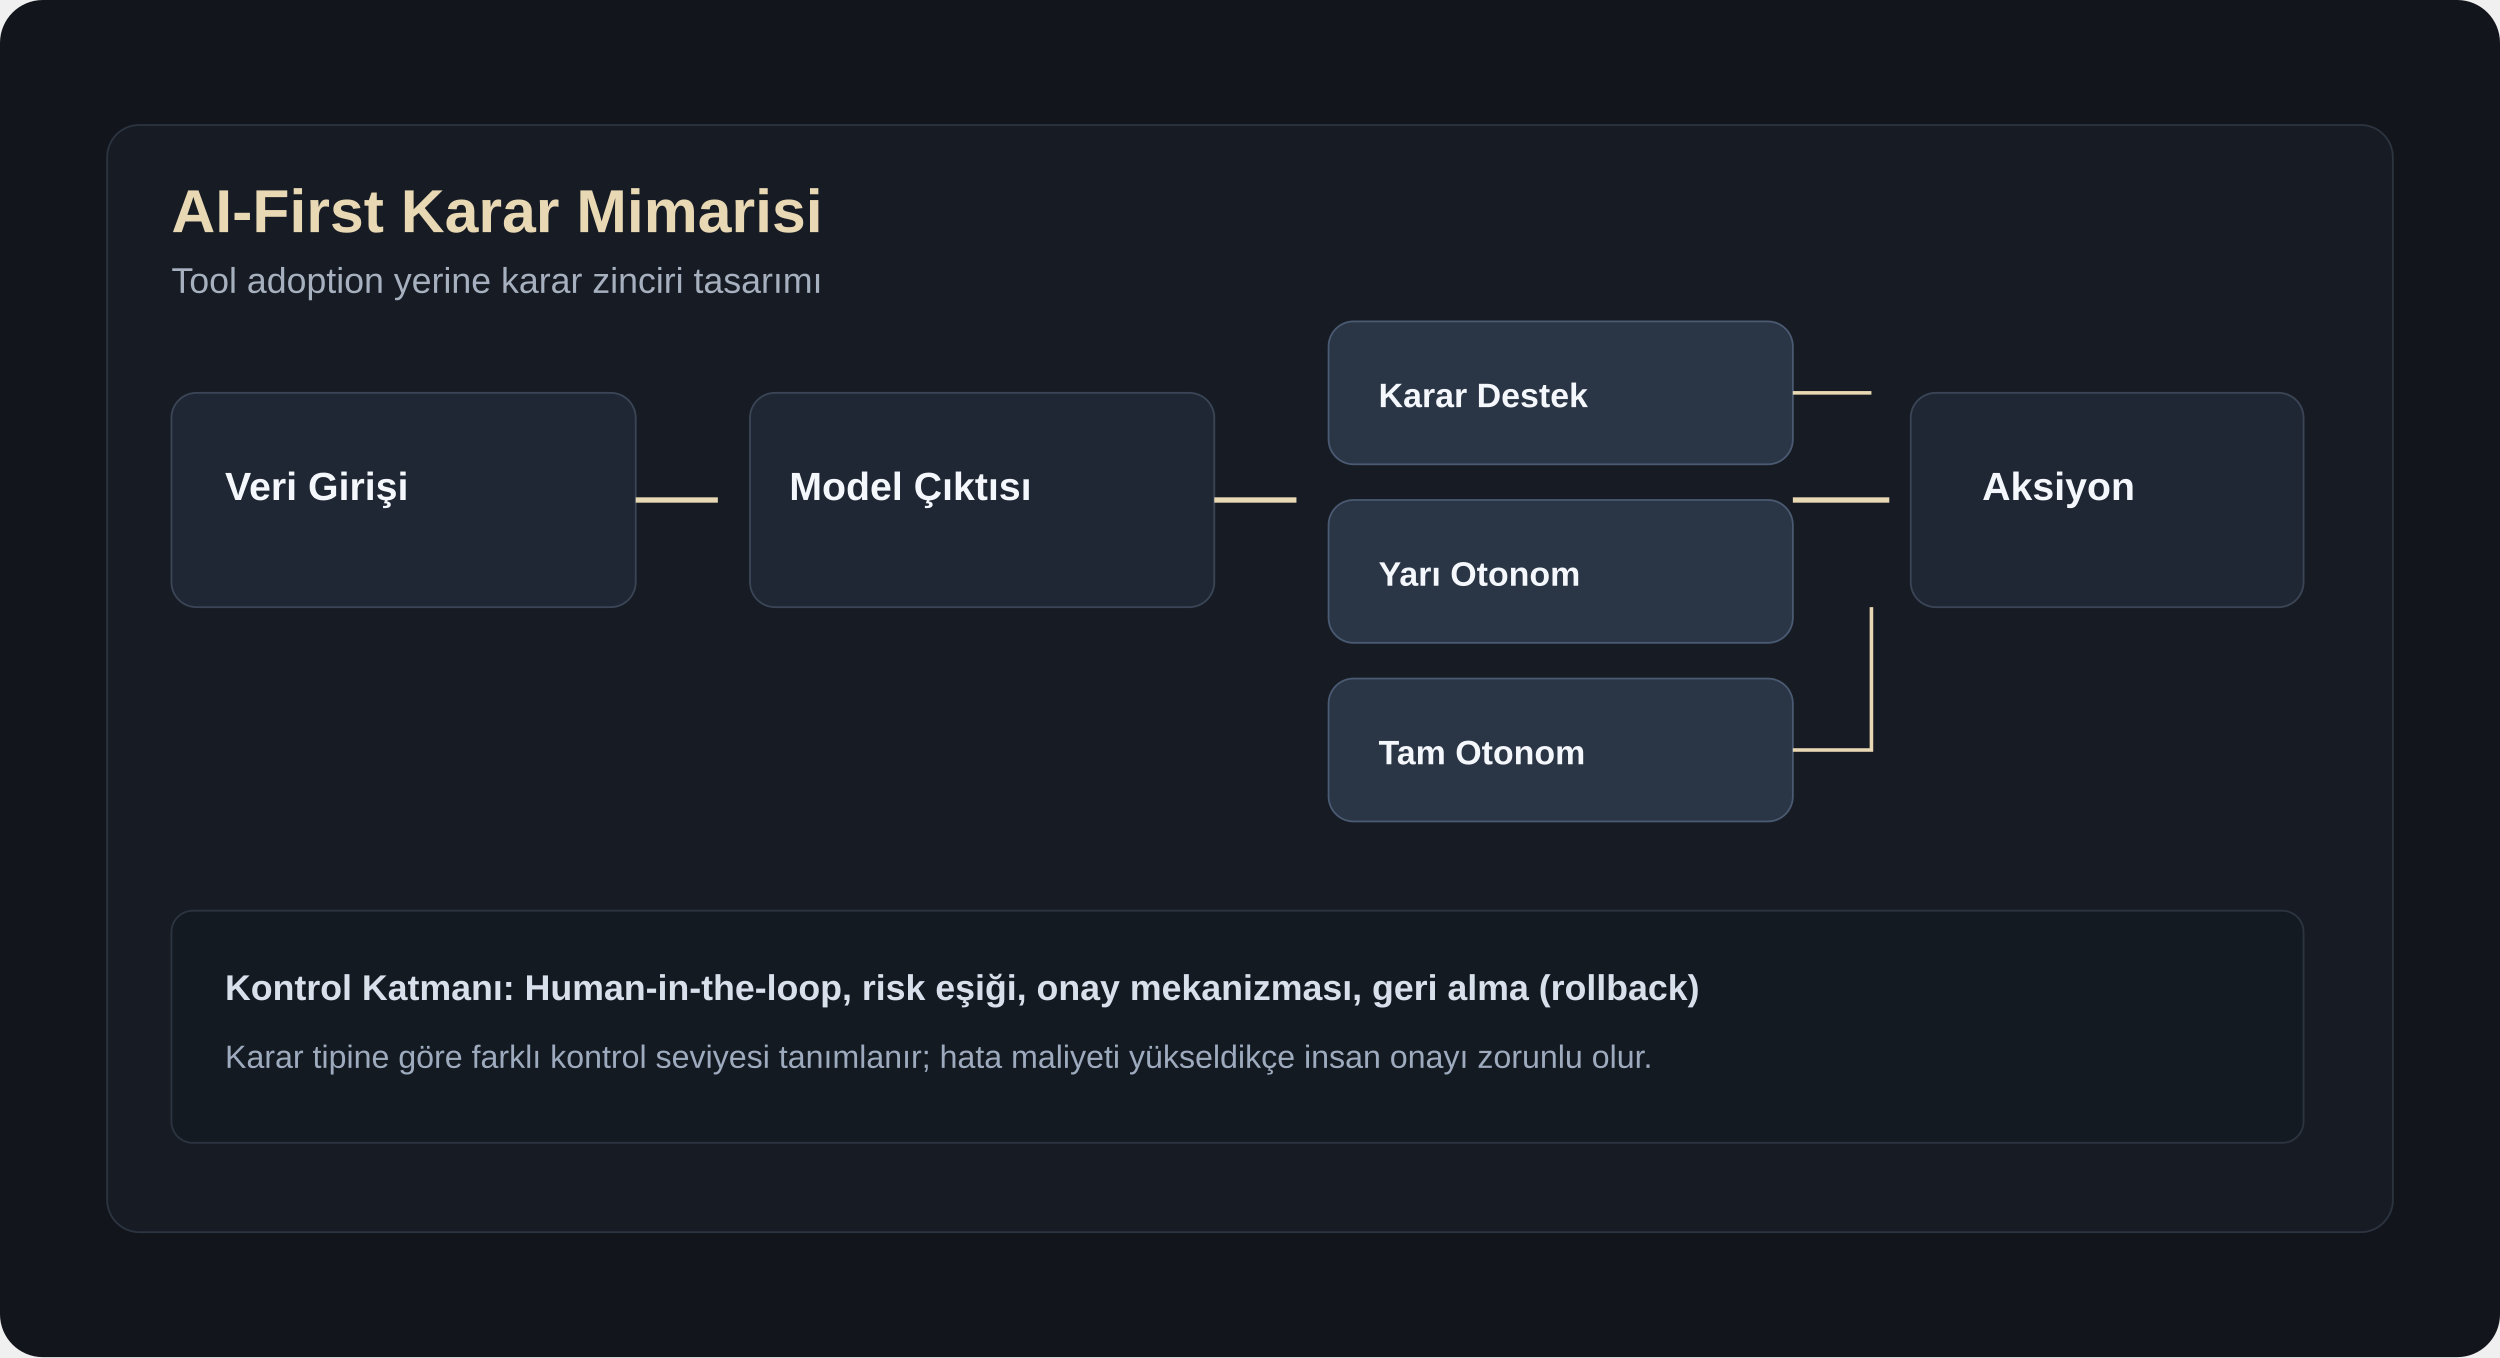
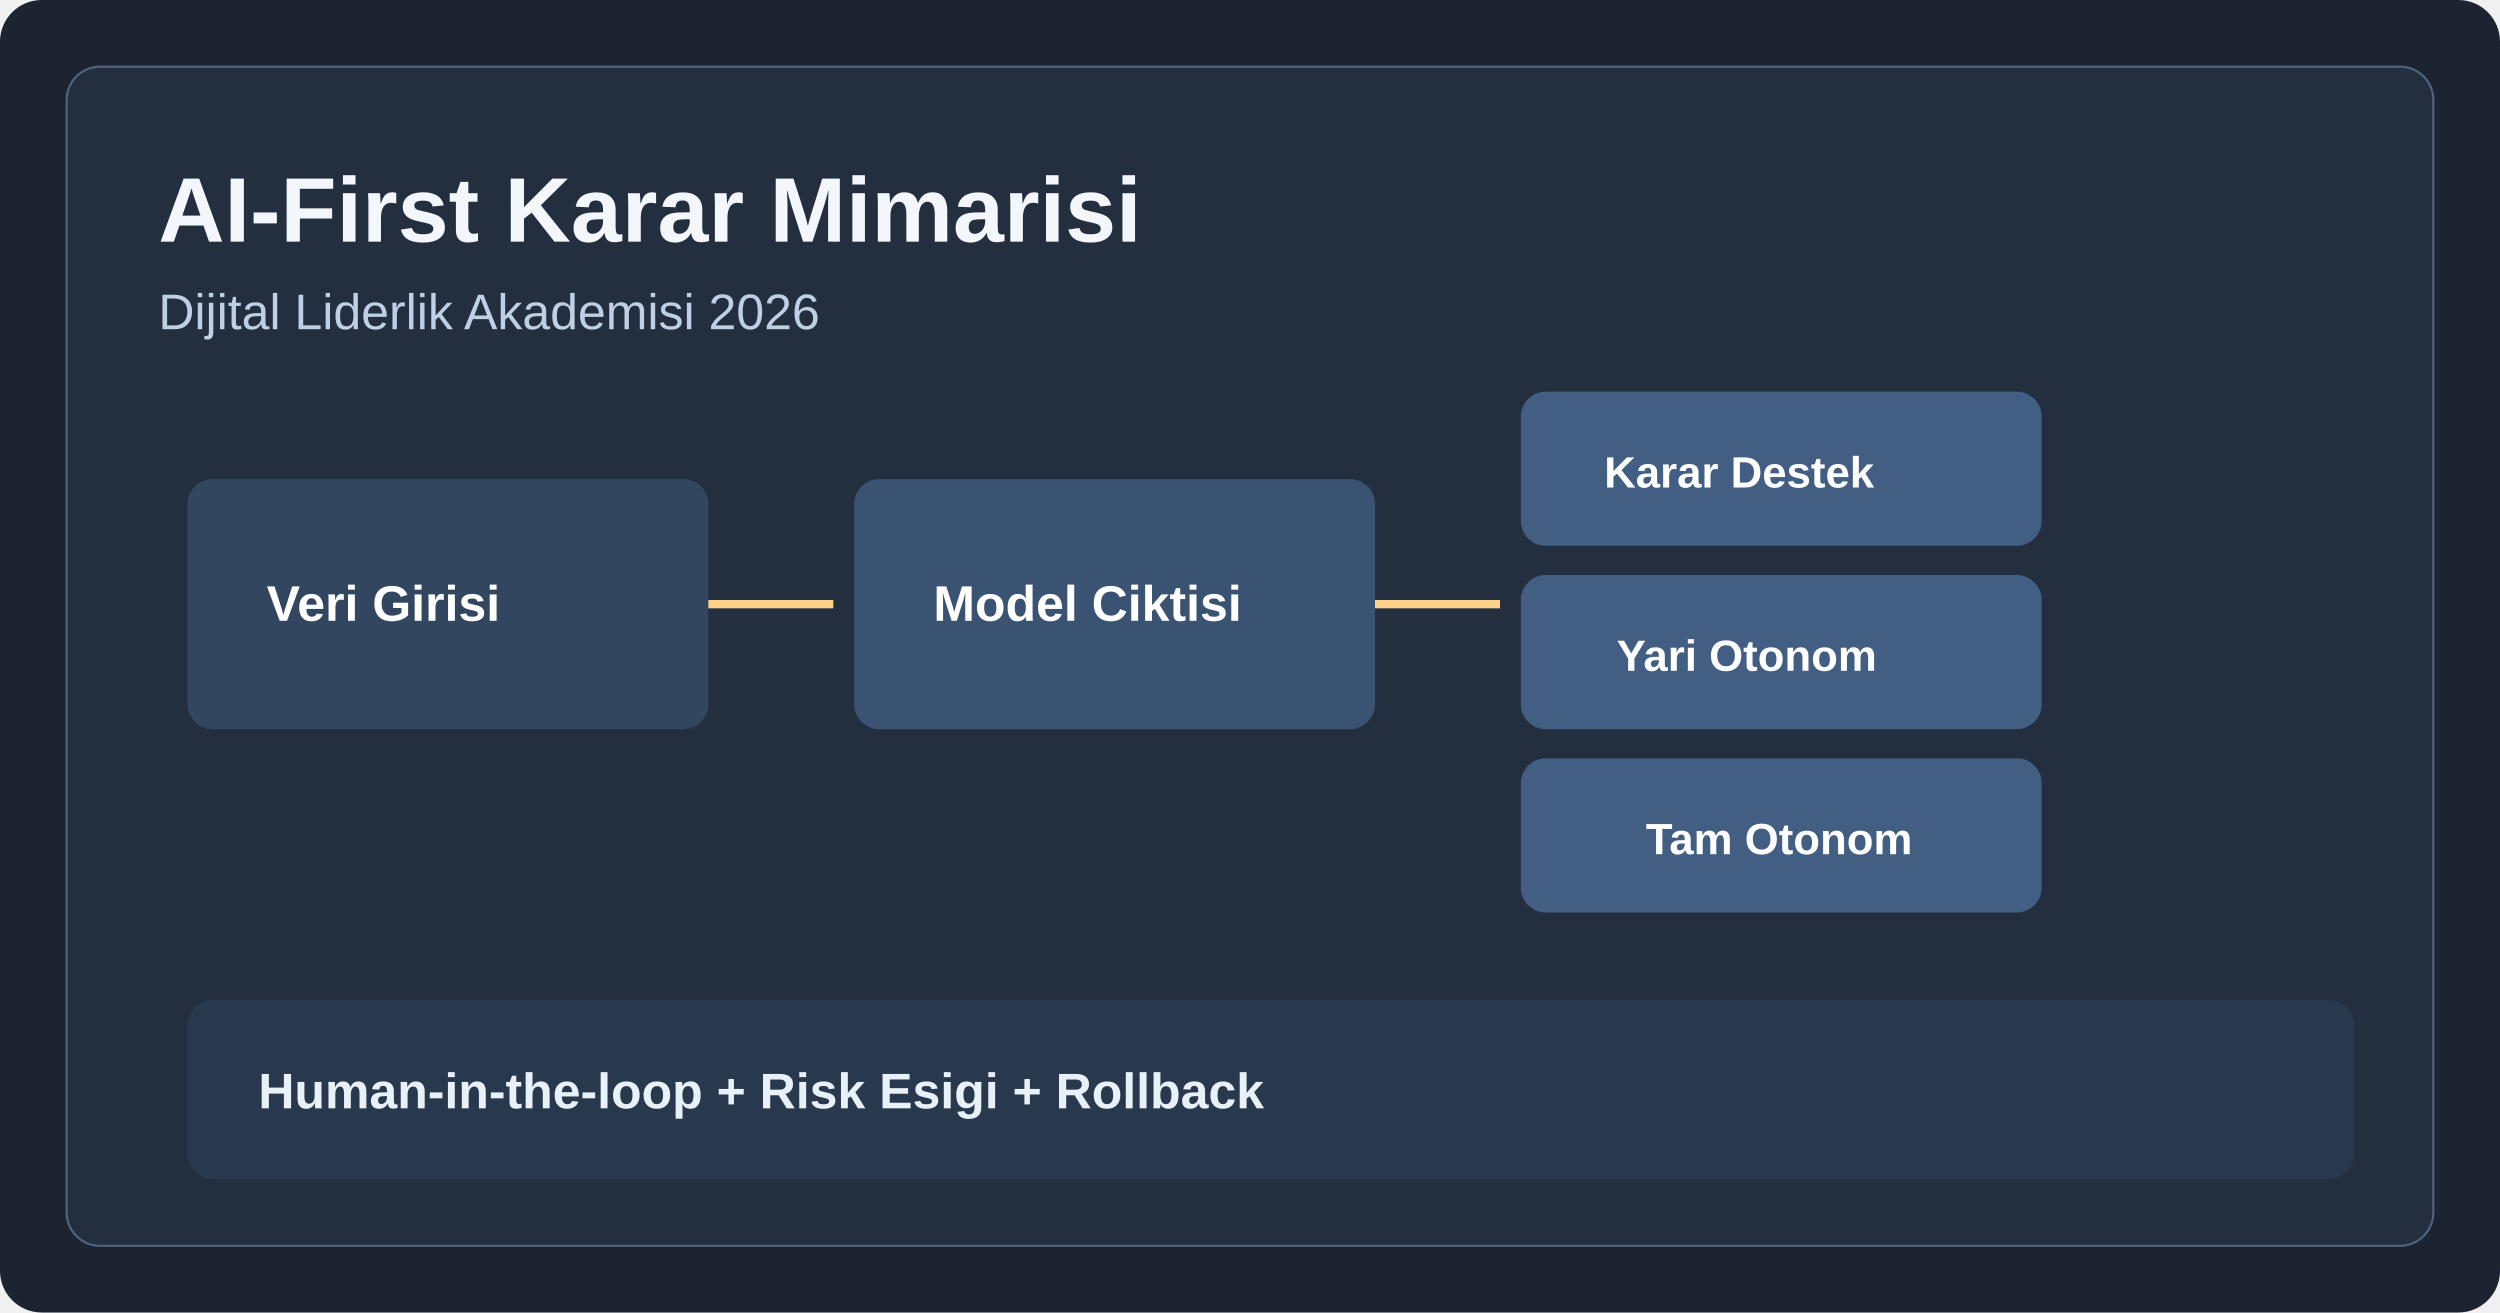
- <svg xmlns="http://www.w3.org/2000/svg" width="1400" height="760" viewBox="0 0 1400 760" fill="none">
-   <rect width="1400" height="760" rx="24" fill="#12161C" />
-   <rect x="60" y="70" width="1280" height="620" rx="18" fill="#171C24" stroke="#2C3440" />
-   <text x="96" y="130" fill="#E9D8B4" font-family="Manrope, Arial, sans-serif" font-size="34" font-weight="700">AI-First Karar Mimarisi</text>
-   <text x="96" y="164" fill="#A7B0BF" font-family="Manrope, Arial, sans-serif" font-size="20">Tool adoption yerine karar zinciri tasarımı</text>
-   <rect x="96" y="220" width="260" height="120" rx="14" fill="#202734" stroke="#3A4556" />
-   <text x="126" y="280" fill="#F4F7FB" font-family="Manrope, Arial, sans-serif" font-size="22" font-weight="600">Veri Girişi</text>
-   <rect x="420" y="220" width="260" height="120" rx="14" fill="#202734" stroke="#3A4556" />
-   <text x="442" y="280" fill="#F4F7FB" font-family="Manrope, Arial, sans-serif" font-size="22" font-weight="600">Model Çıktısı</text>
-   <rect x="744" y="180" width="260" height="80" rx="14" fill="#2A3545" stroke="#4A5A72" />
-   <text x="772" y="228" fill="#F4F7FB" font-family="Manrope, Arial, sans-serif" font-size="19" font-weight="600">Karar Destek</text>
-   <rect x="744" y="280" width="260" height="80" rx="14" fill="#2A3545" stroke="#4A5A72" />
-   <text x="772" y="328" fill="#F4F7FB" font-family="Manrope, Arial, sans-serif" font-size="19" font-weight="600">Yarı Otonom</text>
-   <rect x="744" y="380" width="260" height="80" rx="14" fill="#2A3545" stroke="#4A5A72" />
-   <text x="772" y="428" fill="#F4F7FB" font-family="Manrope, Arial, sans-serif" font-size="19" font-weight="600">Tam Otonom</text>
-   <rect x="1070" y="220" width="220" height="120" rx="14" fill="#202734" stroke="#3A4556" />
-   <text x="1110" y="280" fill="#F4F7FB" font-family="Manrope, Arial, sans-serif" font-size="22" font-weight="600">Aksiyon</text>
-   <path d="M356 280H402" stroke="#E9D8B4" stroke-width="3" />
-   <path d="M680 280H726" stroke="#E9D8B4" stroke-width="3" />
-   <path d="M1004 280H1058" stroke="#E9D8B4" stroke-width="3" />
-   <path d="M1004 220H1048V220" stroke="#E9D8B4" stroke-width="2" />
-   <path d="M1004 420H1048V340" stroke="#E9D8B4" stroke-width="2" />
-   <rect x="96" y="510" width="1194" height="130" rx="12" fill="#141A22" stroke="#2C3440" />
-   <text x="126" y="560" fill="#D8E0EC" font-family="Manrope, Arial, sans-serif" font-size="20" font-weight="600">Kontrol Katmanı: Human-in-the-loop, risk eşiği, onay mekanizması, geri alma (rollback)</text>
-   <text x="126" y="598" fill="#9EABBF" font-family="Manrope, Arial, sans-serif" font-size="18">Karar tipine göre farklı kontrol seviyesi tanımlanır; hata maliyeti yükseldikçe insan onayı zorunlu olur.</text>
+ <svg xmlns="http://www.w3.org/2000/svg" width="1200" height="630" viewBox="0 0 1200 630">
+   <rect width="1200" height="630" rx="20" fill="#1b2430" />
+   <rect x="32" y="32" width="1136" height="566" rx="16" fill="#232f3e" stroke="#4f6580" />
+   <text x="76" y="116" fill="#f3f7fb" font-size="44" font-family="Arial" font-weight="700">AI-First Karar Mimarisi</text>
+   <text x="76" y="158" fill="#bdd0e4" font-size="24" font-family="Arial">Dijital Liderlik Akademisi 2026</text>
+   <rect x="90" y="230" width="250" height="120" rx="12" fill="#32465f" />
+   <text x="128" y="298" fill="#ffffff" font-size="24" font-family="Arial" font-weight="700">Veri Girisi</text>
+   <rect x="410" y="230" width="250" height="120" rx="12" fill="#3a5372" />
+   <text x="448" y="298" fill="#ffffff" font-size="24" font-family="Arial" font-weight="700">Model Ciktisi</text>
+   <rect x="730" y="188" width="250" height="74" rx="12" fill="#425f83" />
+   <text x="770" y="234" fill="#ffffff" font-size="21" font-family="Arial" font-weight="700">Karar Destek</text>
+   <rect x="730" y="276" width="250" height="74" rx="12" fill="#425f83" />
+   <text x="776" y="322" fill="#ffffff" font-size="21" font-family="Arial" font-weight="700">Yari Otonom</text>
+   <rect x="730" y="364" width="250" height="74" rx="12" fill="#425f83" />
+   <text x="790" y="410" fill="#ffffff" font-size="21" font-family="Arial" font-weight="700">Tam Otonom</text>
+   <path d="M340 290H400" stroke="#ffd28a" stroke-width="4" />
+   <path d="M660 290H720" stroke="#ffd28a" stroke-width="4" />
+   <rect x="90" y="480" width="1040" height="86" rx="12" fill="#28384d" />
+   <text x="124" y="532" fill="#e8f0f8" font-size="24" font-family="Arial" font-weight="700">Human-in-the-loop + Risk Esigi + Rollback</text>
</svg>
